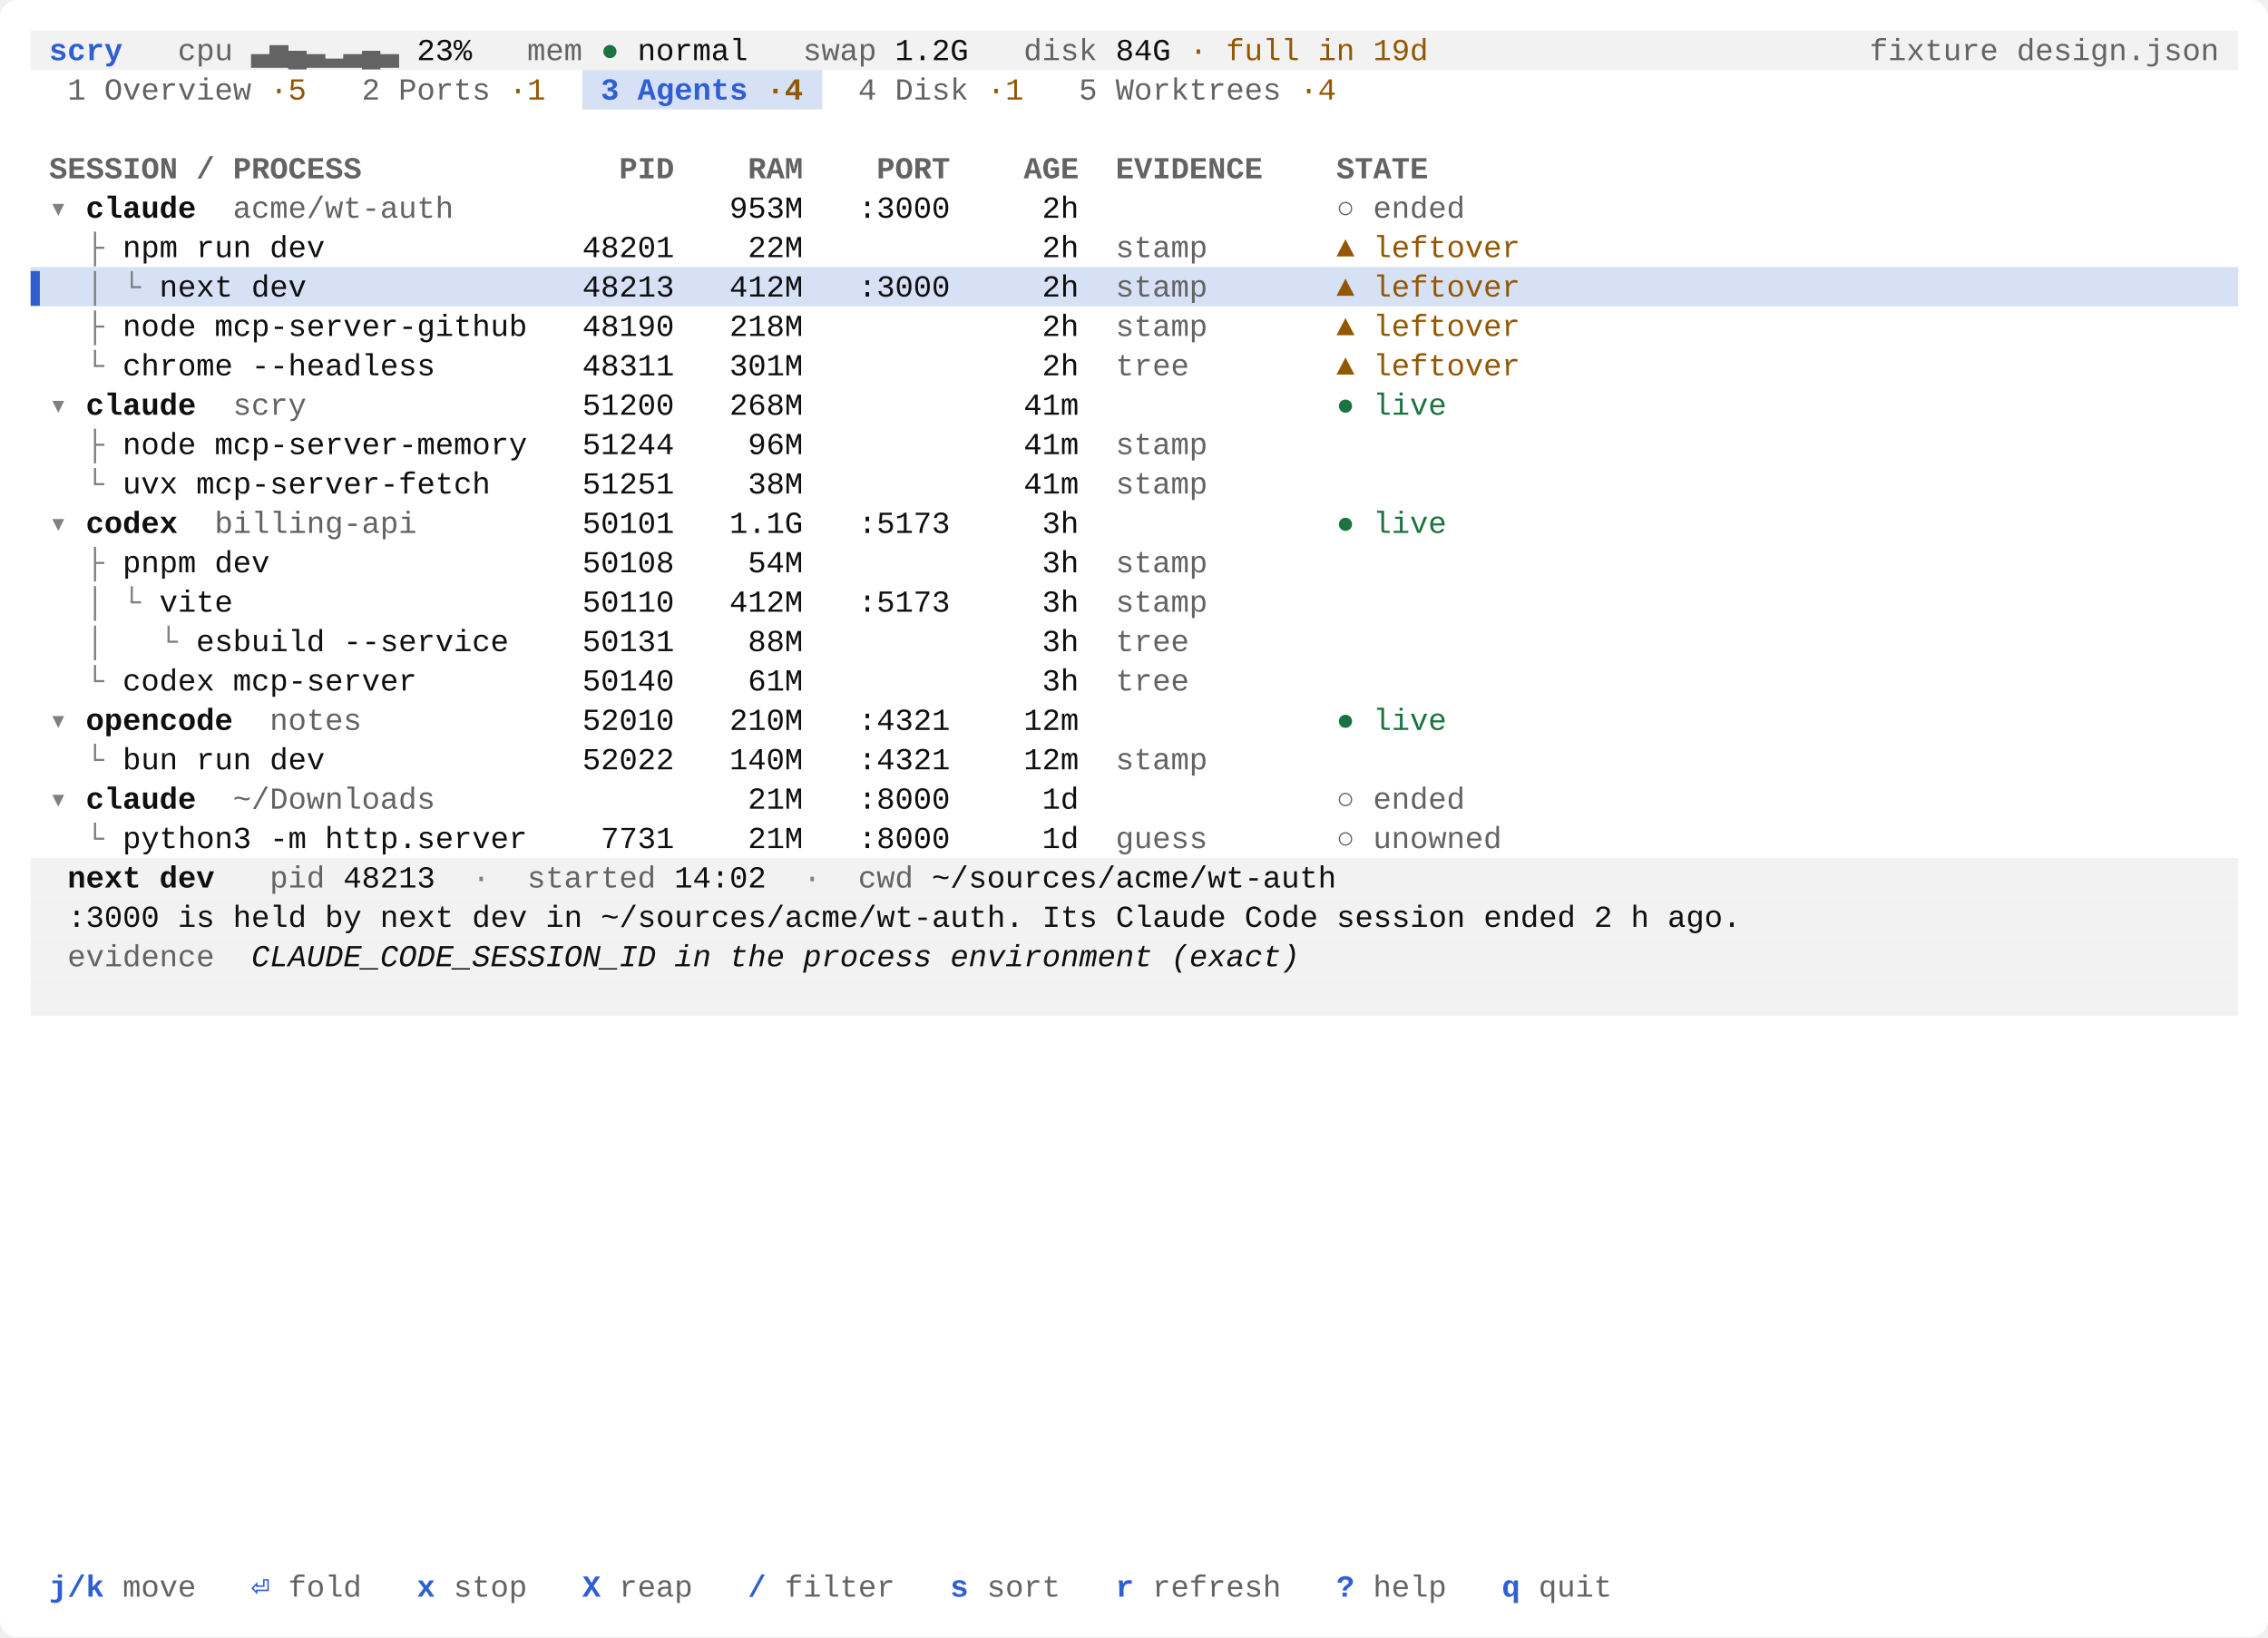
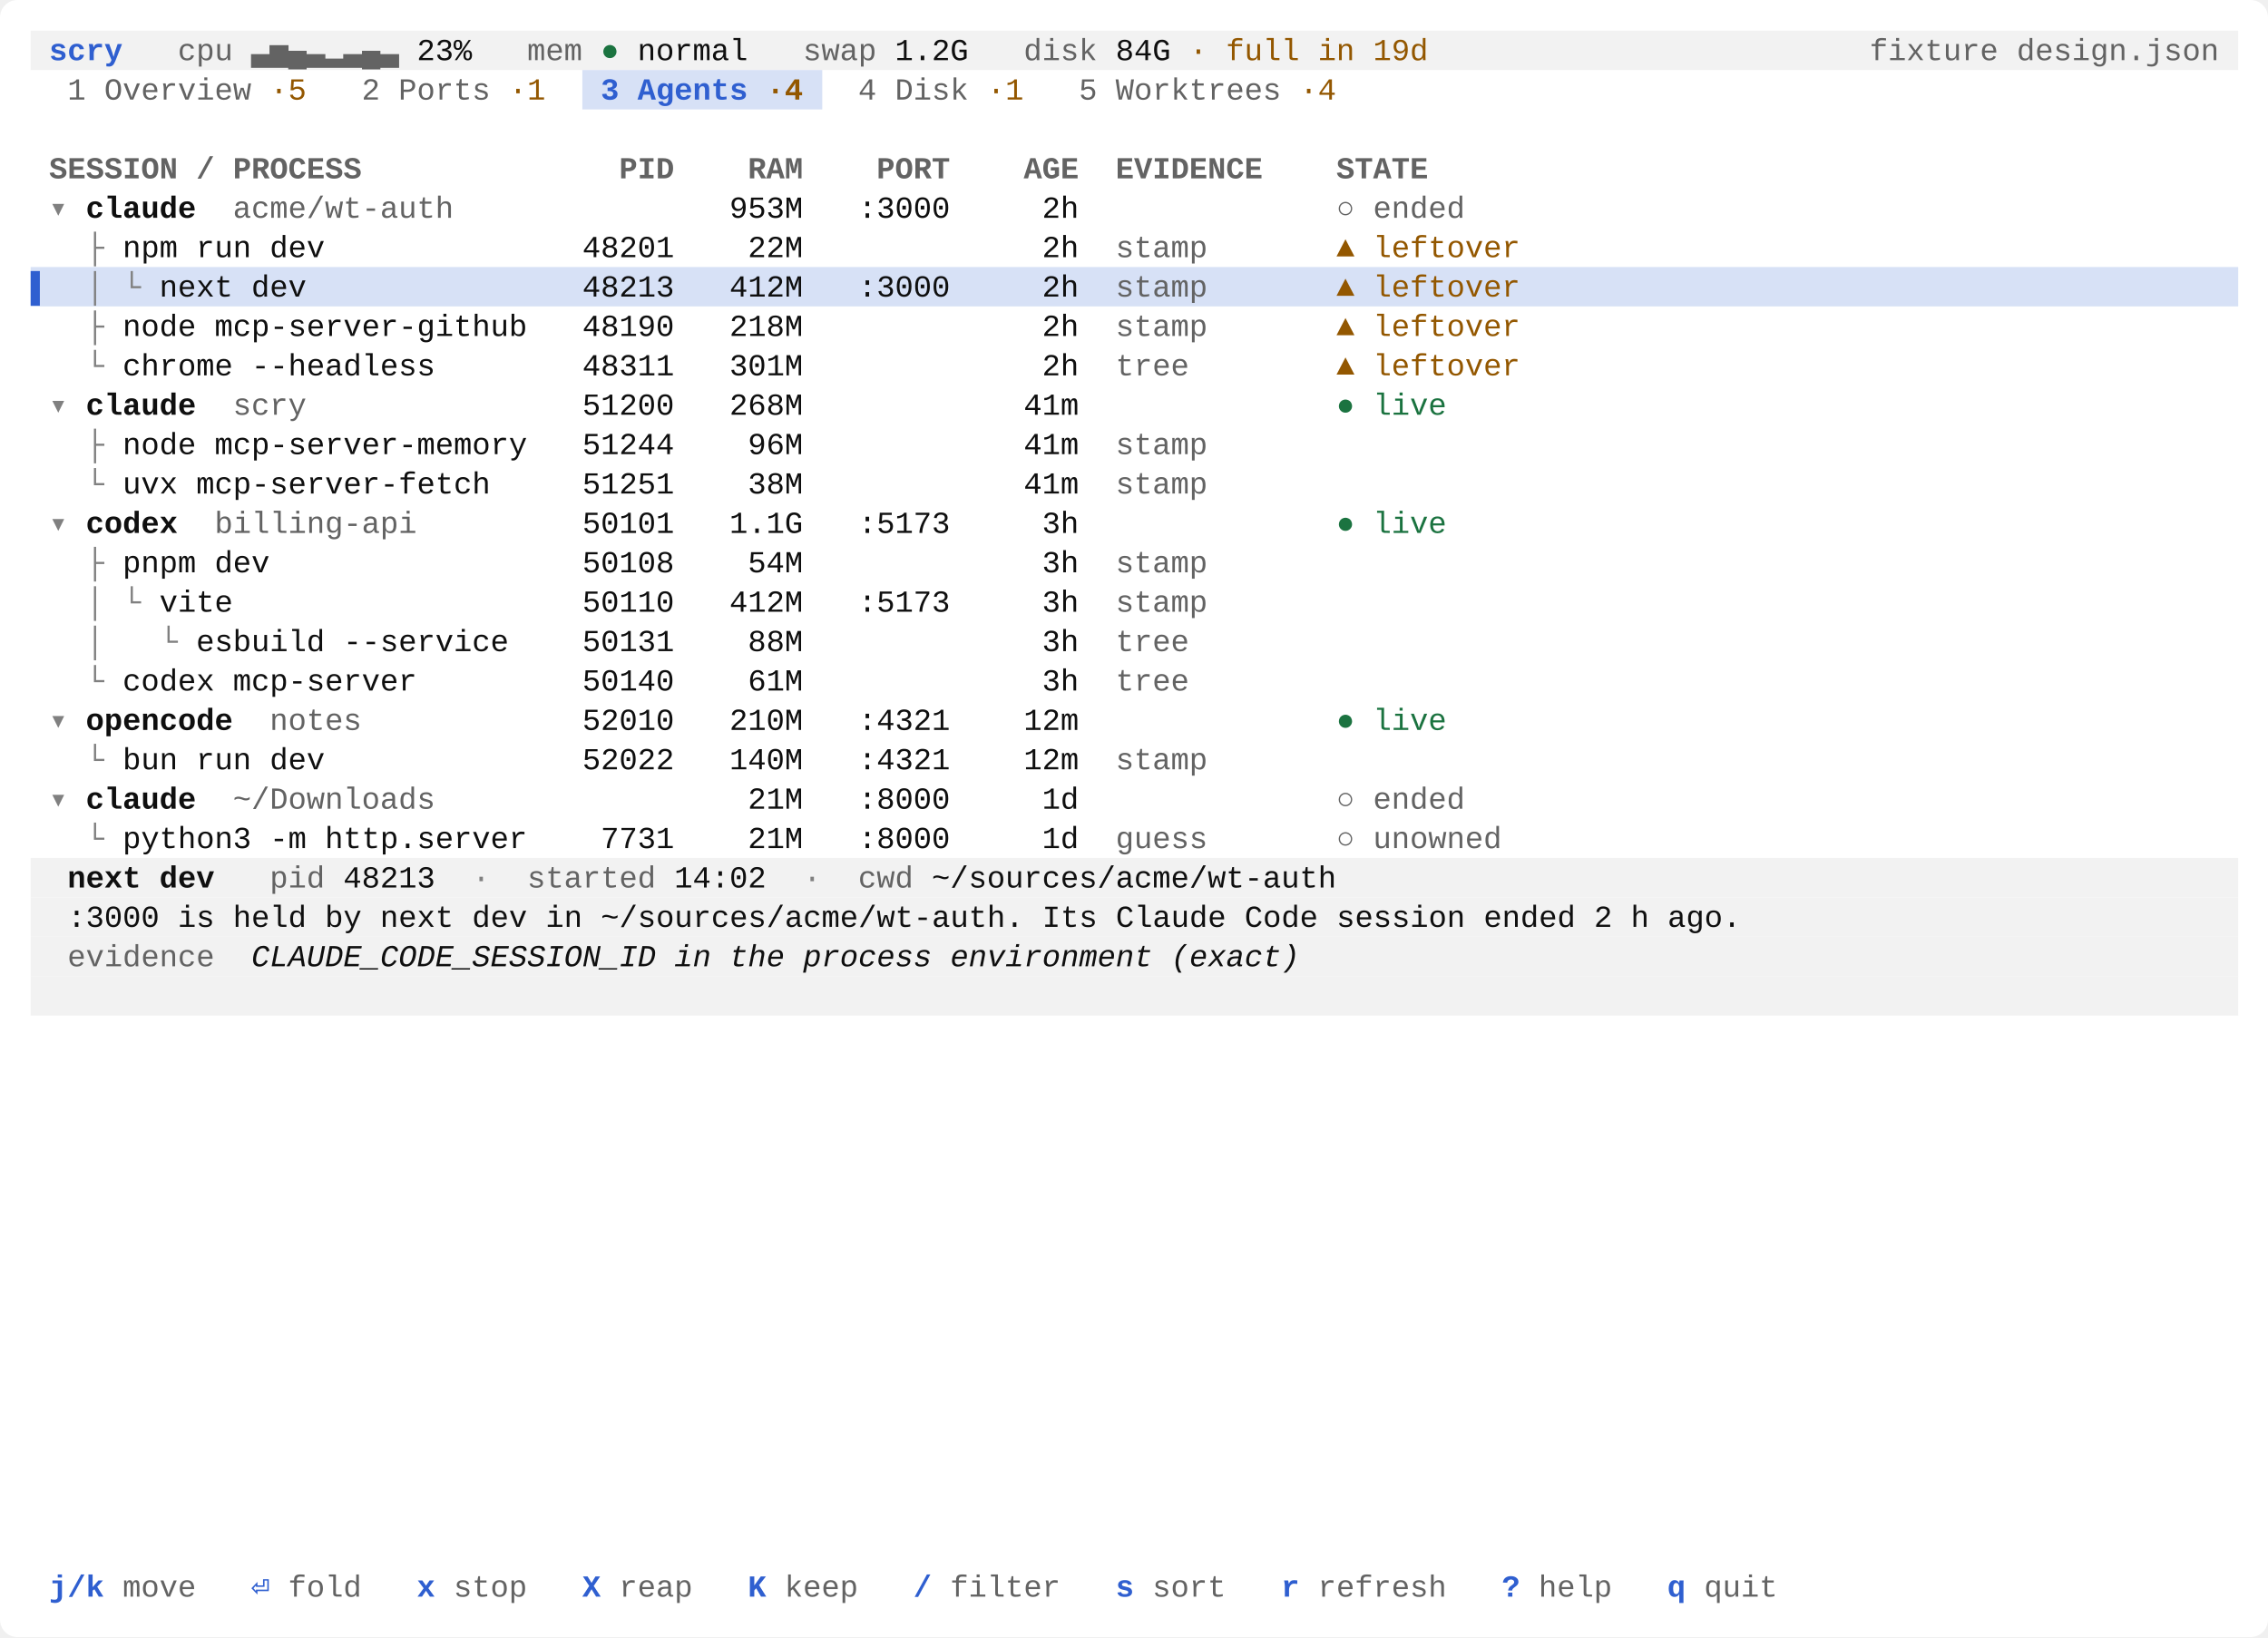
<svg xmlns="http://www.w3.org/2000/svg" width="1036" height="748" viewBox="0 0 1036 748">
  <style>text{font-family:ui-monospace,SFMono-Regular,"SF Mono",Menlo,Consolas,"Liberation Mono","DejaVu Sans Mono",monospace;font-size:14px;white-space:pre}</style>
  <rect width="1036" height="748" rx="8" fill="#ffffff" />
  <g transform="translate(14 14)">
    <rect x="0.0" y="0" width="1008.4" height="18" fill="#f2f2f2" />
    <text x="8.4" y="13.5" fill="#2f5fd0" textLength="33.6" lengthAdjust="spacingAndGlyphs" xml:space="preserve" font-weight="700">scry</text>
    <text x="67.2" y="13.5" fill="#636363" textLength="100.8" lengthAdjust="spacingAndGlyphs" xml:space="preserve">cpu ▃▅▄▃▂▃▄▃</text>
    <text x="176.4" y="13.5" fill="#0f0f0f" textLength="25.2" lengthAdjust="spacingAndGlyphs" xml:space="preserve">23%</text>
    <text x="226.8" y="13.5" fill="#636363" textLength="25.2" lengthAdjust="spacingAndGlyphs" xml:space="preserve">mem</text>
    <text x="260.4" y="13.5" fill="#1b7340" textLength="8.4" lengthAdjust="spacingAndGlyphs" xml:space="preserve">●</text>
    <text x="277.2" y="13.5" fill="#0f0f0f" textLength="50.4" lengthAdjust="spacingAndGlyphs" xml:space="preserve">normal</text>
    <text x="352.8" y="13.5" fill="#636363" textLength="33.6" lengthAdjust="spacingAndGlyphs" xml:space="preserve">swap</text>
    <text x="394.8" y="13.5" fill="#0f0f0f" textLength="33.6" lengthAdjust="spacingAndGlyphs" xml:space="preserve">1.2G</text>
    <text x="453.6" y="13.5" fill="#636363" textLength="33.6" lengthAdjust="spacingAndGlyphs" xml:space="preserve">disk</text>
    <text x="495.6" y="13.5" fill="#0f0f0f" textLength="25.2" lengthAdjust="spacingAndGlyphs" xml:space="preserve">84G</text>
    <text x="529.2" y="13.5" fill="#935700" textLength="109.2" lengthAdjust="spacingAndGlyphs" xml:space="preserve">· full in 19d</text>
    <text x="840.0" y="13.5" fill="#636363" textLength="159.6" lengthAdjust="spacingAndGlyphs" xml:space="preserve">fixture design.json</text>
    <rect x="252.0" y="18" width="109.6" height="18" fill="#d7e1f6" />
    <text x="16.8" y="31.5" fill="#636363" textLength="84.0" lengthAdjust="spacingAndGlyphs" xml:space="preserve">1 Overview</text>
    <text x="109.2" y="31.5" fill="#935700" textLength="16.8" lengthAdjust="spacingAndGlyphs" xml:space="preserve">·5</text>
    <text x="151.2" y="31.5" fill="#636363" textLength="58.8" lengthAdjust="spacingAndGlyphs" xml:space="preserve">2 Ports</text>
    <text x="218.4" y="31.5" fill="#935700" textLength="16.8" lengthAdjust="spacingAndGlyphs" xml:space="preserve">·1</text>
    <text x="260.4" y="31.5" fill="#2f5fd0" textLength="67.2" lengthAdjust="spacingAndGlyphs" xml:space="preserve" font-weight="700">3 Agents</text>
    <text x="336.0" y="31.5" fill="#935700" textLength="16.8" lengthAdjust="spacingAndGlyphs" xml:space="preserve" font-weight="700">·4</text>
    <text x="378.0" y="31.5" fill="#636363" textLength="50.4" lengthAdjust="spacingAndGlyphs" xml:space="preserve">4 Disk</text>
    <text x="436.8" y="31.5" fill="#935700" textLength="16.8" lengthAdjust="spacingAndGlyphs" xml:space="preserve">·1</text>
    <text x="478.8" y="31.5" fill="#636363" textLength="92.4" lengthAdjust="spacingAndGlyphs" xml:space="preserve">5 Worktrees</text>
    <text x="579.6" y="31.5" fill="#935700" textLength="16.8" lengthAdjust="spacingAndGlyphs" xml:space="preserve">·4</text>
    <text x="8.4" y="67.5" fill="#636363" textLength="142.8" lengthAdjust="spacingAndGlyphs" xml:space="preserve" font-weight="700">SESSION / PROCESS</text>
    <text x="268.8" y="67.5" fill="#636363" textLength="25.2" lengthAdjust="spacingAndGlyphs" xml:space="preserve" font-weight="700">PID</text>
    <text x="327.6" y="67.5" fill="#636363" textLength="25.2" lengthAdjust="spacingAndGlyphs" xml:space="preserve" font-weight="700">RAM</text>
    <text x="386.4" y="67.5" fill="#636363" textLength="33.6" lengthAdjust="spacingAndGlyphs" xml:space="preserve" font-weight="700">PORT</text>
    <text x="453.6" y="67.5" fill="#636363" textLength="25.2" lengthAdjust="spacingAndGlyphs" xml:space="preserve" font-weight="700">AGE</text>
    <text x="495.6" y="67.5" fill="#636363" textLength="67.2" lengthAdjust="spacingAndGlyphs" xml:space="preserve" font-weight="700">EVIDENCE</text>
    <text x="596.4" y="67.5" fill="#636363" textLength="42.0" lengthAdjust="spacingAndGlyphs" xml:space="preserve" font-weight="700">STATE</text>
    <text x="8.4" y="85.5" fill="#808080" textLength="8.4" lengthAdjust="spacingAndGlyphs" xml:space="preserve">▾</text>
    <text x="25.2" y="85.5" fill="#0f0f0f" textLength="50.4" lengthAdjust="spacingAndGlyphs" xml:space="preserve" font-weight="700">claude</text>
    <text x="92.4" y="85.5" fill="#636363" textLength="100.8" lengthAdjust="spacingAndGlyphs" xml:space="preserve">acme/wt-auth</text>
    <text x="319.2" y="85.5" fill="#0f0f0f" textLength="33.6" lengthAdjust="spacingAndGlyphs" xml:space="preserve">953M</text>
    <text x="378.0" y="85.5" fill="#0f0f0f" textLength="42.0" lengthAdjust="spacingAndGlyphs" xml:space="preserve">:3000</text>
    <text x="462.0" y="85.5" fill="#0f0f0f" textLength="16.8" lengthAdjust="spacingAndGlyphs" xml:space="preserve">2h</text>
    <text x="596.4" y="85.5" fill="#636363" textLength="58.8" lengthAdjust="spacingAndGlyphs" xml:space="preserve">○ ended</text>
    <text x="25.2" y="103.5" fill="#808080" textLength="8.4" lengthAdjust="spacingAndGlyphs" xml:space="preserve">├</text>
    <text x="42.0" y="103.5" fill="#0f0f0f" textLength="92.4" lengthAdjust="spacingAndGlyphs" xml:space="preserve">npm run dev</text>
    <text x="252.0" y="103.5" fill="#0f0f0f" textLength="42.0" lengthAdjust="spacingAndGlyphs" xml:space="preserve">48201</text>
    <text x="327.6" y="103.5" fill="#0f0f0f" textLength="25.2" lengthAdjust="spacingAndGlyphs" xml:space="preserve">22M</text>
    <text x="462.0" y="103.5" fill="#0f0f0f" textLength="16.8" lengthAdjust="spacingAndGlyphs" xml:space="preserve">2h</text>
    <text x="495.6" y="103.5" fill="#636363" textLength="42.0" lengthAdjust="spacingAndGlyphs" xml:space="preserve">stamp</text>
    <text x="596.4" y="103.5" fill="#935700" textLength="84.0" lengthAdjust="spacingAndGlyphs" xml:space="preserve">▲ leftover</text>
    <rect x="0.0" y="108" width="1008.4" height="18" fill="#d7e1f6" />
    <text x="0.0" y="121.5" fill="#2f5fd0" textLength="8.4" lengthAdjust="spacingAndGlyphs" xml:space="preserve">▌</text>
    <text x="25.2" y="121.5" fill="#808080" textLength="25.2" lengthAdjust="spacingAndGlyphs" xml:space="preserve">│ └</text>
    <text x="58.8" y="121.5" fill="#0f0f0f" textLength="67.2" lengthAdjust="spacingAndGlyphs" xml:space="preserve">next dev</text>
    <text x="252.0" y="121.5" fill="#0f0f0f" textLength="42.0" lengthAdjust="spacingAndGlyphs" xml:space="preserve">48213</text>
    <text x="319.2" y="121.5" fill="#0f0f0f" textLength="33.6" lengthAdjust="spacingAndGlyphs" xml:space="preserve">412M</text>
    <text x="378.0" y="121.5" fill="#0f0f0f" textLength="42.0" lengthAdjust="spacingAndGlyphs" xml:space="preserve">:3000</text>
    <text x="462.0" y="121.5" fill="#0f0f0f" textLength="16.8" lengthAdjust="spacingAndGlyphs" xml:space="preserve">2h</text>
    <text x="495.6" y="121.5" fill="#636363" textLength="42.0" lengthAdjust="spacingAndGlyphs" xml:space="preserve">stamp</text>
    <text x="596.4" y="121.5" fill="#935700" textLength="84.0" lengthAdjust="spacingAndGlyphs" xml:space="preserve">▲ leftover</text>
    <text x="25.2" y="139.5" fill="#808080" textLength="8.4" lengthAdjust="spacingAndGlyphs" xml:space="preserve">├</text>
    <text x="42.0" y="139.5" fill="#0f0f0f" textLength="184.8" lengthAdjust="spacingAndGlyphs" xml:space="preserve">node mcp-server-github</text>
    <text x="252.0" y="139.5" fill="#0f0f0f" textLength="42.0" lengthAdjust="spacingAndGlyphs" xml:space="preserve">48190</text>
    <text x="319.2" y="139.5" fill="#0f0f0f" textLength="33.6" lengthAdjust="spacingAndGlyphs" xml:space="preserve">218M</text>
    <text x="462.0" y="139.5" fill="#0f0f0f" textLength="16.8" lengthAdjust="spacingAndGlyphs" xml:space="preserve">2h</text>
    <text x="495.6" y="139.5" fill="#636363" textLength="42.0" lengthAdjust="spacingAndGlyphs" xml:space="preserve">stamp</text>
    <text x="596.4" y="139.5" fill="#935700" textLength="84.0" lengthAdjust="spacingAndGlyphs" xml:space="preserve">▲ leftover</text>
    <text x="25.2" y="157.5" fill="#808080" textLength="8.4" lengthAdjust="spacingAndGlyphs" xml:space="preserve">└</text>
    <text x="42.0" y="157.5" fill="#0f0f0f" textLength="142.8" lengthAdjust="spacingAndGlyphs" xml:space="preserve">chrome --headless</text>
    <text x="252.0" y="157.5" fill="#0f0f0f" textLength="42.0" lengthAdjust="spacingAndGlyphs" xml:space="preserve">48311</text>
    <text x="319.2" y="157.5" fill="#0f0f0f" textLength="33.6" lengthAdjust="spacingAndGlyphs" xml:space="preserve">301M</text>
    <text x="462.0" y="157.5" fill="#0f0f0f" textLength="16.8" lengthAdjust="spacingAndGlyphs" xml:space="preserve">2h</text>
    <text x="495.6" y="157.5" fill="#636363" textLength="33.6" lengthAdjust="spacingAndGlyphs" xml:space="preserve">tree</text>
    <text x="596.4" y="157.5" fill="#935700" textLength="84.0" lengthAdjust="spacingAndGlyphs" xml:space="preserve">▲ leftover</text>
    <text x="8.4" y="175.5" fill="#808080" textLength="8.4" lengthAdjust="spacingAndGlyphs" xml:space="preserve">▾</text>
    <text x="25.2" y="175.5" fill="#0f0f0f" textLength="50.4" lengthAdjust="spacingAndGlyphs" xml:space="preserve" font-weight="700">claude</text>
    <text x="92.4" y="175.5" fill="#636363" textLength="33.6" lengthAdjust="spacingAndGlyphs" xml:space="preserve">scry</text>
    <text x="252.0" y="175.5" fill="#0f0f0f" textLength="42.0" lengthAdjust="spacingAndGlyphs" xml:space="preserve">51200</text>
    <text x="319.2" y="175.5" fill="#0f0f0f" textLength="33.6" lengthAdjust="spacingAndGlyphs" xml:space="preserve">268M</text>
    <text x="453.6" y="175.5" fill="#0f0f0f" textLength="25.2" lengthAdjust="spacingAndGlyphs" xml:space="preserve">41m</text>
    <text x="596.4" y="175.5" fill="#1b7340" textLength="50.4" lengthAdjust="spacingAndGlyphs" xml:space="preserve">● live</text>
    <text x="25.2" y="193.5" fill="#808080" textLength="8.4" lengthAdjust="spacingAndGlyphs" xml:space="preserve">├</text>
    <text x="42.0" y="193.5" fill="#0f0f0f" textLength="184.8" lengthAdjust="spacingAndGlyphs" xml:space="preserve">node mcp-server-memory</text>
    <text x="252.0" y="193.5" fill="#0f0f0f" textLength="42.0" lengthAdjust="spacingAndGlyphs" xml:space="preserve">51244</text>
    <text x="327.6" y="193.5" fill="#0f0f0f" textLength="25.2" lengthAdjust="spacingAndGlyphs" xml:space="preserve">96M</text>
    <text x="453.6" y="193.5" fill="#0f0f0f" textLength="25.2" lengthAdjust="spacingAndGlyphs" xml:space="preserve">41m</text>
    <text x="495.6" y="193.5" fill="#636363" textLength="42.0" lengthAdjust="spacingAndGlyphs" xml:space="preserve">stamp</text>
    <text x="25.2" y="211.5" fill="#808080" textLength="8.4" lengthAdjust="spacingAndGlyphs" xml:space="preserve">└</text>
    <text x="42.0" y="211.5" fill="#0f0f0f" textLength="168.0" lengthAdjust="spacingAndGlyphs" xml:space="preserve">uvx mcp-server-fetch</text>
    <text x="252.0" y="211.5" fill="#0f0f0f" textLength="42.0" lengthAdjust="spacingAndGlyphs" xml:space="preserve">51251</text>
    <text x="327.6" y="211.5" fill="#0f0f0f" textLength="25.2" lengthAdjust="spacingAndGlyphs" xml:space="preserve">38M</text>
    <text x="453.6" y="211.5" fill="#0f0f0f" textLength="25.2" lengthAdjust="spacingAndGlyphs" xml:space="preserve">41m</text>
    <text x="495.6" y="211.5" fill="#636363" textLength="42.0" lengthAdjust="spacingAndGlyphs" xml:space="preserve">stamp</text>
    <text x="8.4" y="229.5" fill="#808080" textLength="8.4" lengthAdjust="spacingAndGlyphs" xml:space="preserve">▾</text>
    <text x="25.2" y="229.5" fill="#0f0f0f" textLength="42.0" lengthAdjust="spacingAndGlyphs" xml:space="preserve" font-weight="700">codex</text>
    <text x="84.0" y="229.5" fill="#636363" textLength="92.4" lengthAdjust="spacingAndGlyphs" xml:space="preserve">billing-api</text>
    <text x="252.0" y="229.5" fill="#0f0f0f" textLength="42.0" lengthAdjust="spacingAndGlyphs" xml:space="preserve">50101</text>
    <text x="319.2" y="229.5" fill="#0f0f0f" textLength="33.6" lengthAdjust="spacingAndGlyphs" xml:space="preserve">1.1G</text>
    <text x="378.0" y="229.5" fill="#0f0f0f" textLength="42.0" lengthAdjust="spacingAndGlyphs" xml:space="preserve">:5173</text>
    <text x="462.0" y="229.5" fill="#0f0f0f" textLength="16.8" lengthAdjust="spacingAndGlyphs" xml:space="preserve">3h</text>
    <text x="596.4" y="229.5" fill="#1b7340" textLength="50.4" lengthAdjust="spacingAndGlyphs" xml:space="preserve">● live</text>
    <text x="25.2" y="247.5" fill="#808080" textLength="8.4" lengthAdjust="spacingAndGlyphs" xml:space="preserve">├</text>
    <text x="42.0" y="247.5" fill="#0f0f0f" textLength="67.2" lengthAdjust="spacingAndGlyphs" xml:space="preserve">pnpm dev</text>
    <text x="252.0" y="247.5" fill="#0f0f0f" textLength="42.0" lengthAdjust="spacingAndGlyphs" xml:space="preserve">50108</text>
    <text x="327.6" y="247.5" fill="#0f0f0f" textLength="25.2" lengthAdjust="spacingAndGlyphs" xml:space="preserve">54M</text>
    <text x="462.0" y="247.5" fill="#0f0f0f" textLength="16.8" lengthAdjust="spacingAndGlyphs" xml:space="preserve">3h</text>
    <text x="495.6" y="247.5" fill="#636363" textLength="42.0" lengthAdjust="spacingAndGlyphs" xml:space="preserve">stamp</text>
    <text x="25.2" y="265.5" fill="#808080" textLength="25.2" lengthAdjust="spacingAndGlyphs" xml:space="preserve">│ └</text>
    <text x="58.8" y="265.5" fill="#0f0f0f" textLength="33.6" lengthAdjust="spacingAndGlyphs" xml:space="preserve">vite</text>
    <text x="252.0" y="265.5" fill="#0f0f0f" textLength="42.0" lengthAdjust="spacingAndGlyphs" xml:space="preserve">50110</text>
    <text x="319.2" y="265.5" fill="#0f0f0f" textLength="33.6" lengthAdjust="spacingAndGlyphs" xml:space="preserve">412M</text>
    <text x="378.0" y="265.5" fill="#0f0f0f" textLength="42.0" lengthAdjust="spacingAndGlyphs" xml:space="preserve">:5173</text>
    <text x="462.0" y="265.5" fill="#0f0f0f" textLength="16.8" lengthAdjust="spacingAndGlyphs" xml:space="preserve">3h</text>
    <text x="495.6" y="265.5" fill="#636363" textLength="42.0" lengthAdjust="spacingAndGlyphs" xml:space="preserve">stamp</text>
    <text x="25.2" y="283.5" fill="#808080" textLength="8.4" lengthAdjust="spacingAndGlyphs" xml:space="preserve">│</text>
    <text x="58.8" y="283.5" fill="#808080" textLength="8.4" lengthAdjust="spacingAndGlyphs" xml:space="preserve">└</text>
    <text x="75.6" y="283.5" fill="#0f0f0f" textLength="142.8" lengthAdjust="spacingAndGlyphs" xml:space="preserve">esbuild --service</text>
    <text x="252.0" y="283.5" fill="#0f0f0f" textLength="42.0" lengthAdjust="spacingAndGlyphs" xml:space="preserve">50131</text>
    <text x="327.6" y="283.5" fill="#0f0f0f" textLength="25.2" lengthAdjust="spacingAndGlyphs" xml:space="preserve">88M</text>
    <text x="462.0" y="283.5" fill="#0f0f0f" textLength="16.8" lengthAdjust="spacingAndGlyphs" xml:space="preserve">3h</text>
    <text x="495.6" y="283.5" fill="#636363" textLength="33.6" lengthAdjust="spacingAndGlyphs" xml:space="preserve">tree</text>
    <text x="25.2" y="301.5" fill="#808080" textLength="8.4" lengthAdjust="spacingAndGlyphs" xml:space="preserve">└</text>
    <text x="42.0" y="301.5" fill="#0f0f0f" textLength="134.4" lengthAdjust="spacingAndGlyphs" xml:space="preserve">codex mcp-server</text>
    <text x="252.0" y="301.5" fill="#0f0f0f" textLength="42.0" lengthAdjust="spacingAndGlyphs" xml:space="preserve">50140</text>
    <text x="327.6" y="301.5" fill="#0f0f0f" textLength="25.2" lengthAdjust="spacingAndGlyphs" xml:space="preserve">61M</text>
    <text x="462.0" y="301.5" fill="#0f0f0f" textLength="16.8" lengthAdjust="spacingAndGlyphs" xml:space="preserve">3h</text>
    <text x="495.6" y="301.5" fill="#636363" textLength="33.6" lengthAdjust="spacingAndGlyphs" xml:space="preserve">tree</text>
    <text x="8.4" y="319.5" fill="#808080" textLength="8.4" lengthAdjust="spacingAndGlyphs" xml:space="preserve">▾</text>
    <text x="25.2" y="319.5" fill="#0f0f0f" textLength="67.2" lengthAdjust="spacingAndGlyphs" xml:space="preserve" font-weight="700">opencode</text>
    <text x="109.2" y="319.5" fill="#636363" textLength="42.0" lengthAdjust="spacingAndGlyphs" xml:space="preserve">notes</text>
    <text x="252.0" y="319.5" fill="#0f0f0f" textLength="42.0" lengthAdjust="spacingAndGlyphs" xml:space="preserve">52010</text>
    <text x="319.2" y="319.5" fill="#0f0f0f" textLength="33.6" lengthAdjust="spacingAndGlyphs" xml:space="preserve">210M</text>
    <text x="378.0" y="319.5" fill="#0f0f0f" textLength="42.0" lengthAdjust="spacingAndGlyphs" xml:space="preserve">:4321</text>
    <text x="453.6" y="319.5" fill="#0f0f0f" textLength="25.2" lengthAdjust="spacingAndGlyphs" xml:space="preserve">12m</text>
    <text x="596.4" y="319.5" fill="#1b7340" textLength="50.4" lengthAdjust="spacingAndGlyphs" xml:space="preserve">● live</text>
    <text x="25.2" y="337.5" fill="#808080" textLength="8.4" lengthAdjust="spacingAndGlyphs" xml:space="preserve">└</text>
    <text x="42.0" y="337.5" fill="#0f0f0f" textLength="92.4" lengthAdjust="spacingAndGlyphs" xml:space="preserve">bun run dev</text>
    <text x="252.0" y="337.5" fill="#0f0f0f" textLength="42.0" lengthAdjust="spacingAndGlyphs" xml:space="preserve">52022</text>
    <text x="319.2" y="337.5" fill="#0f0f0f" textLength="33.6" lengthAdjust="spacingAndGlyphs" xml:space="preserve">140M</text>
    <text x="378.0" y="337.5" fill="#0f0f0f" textLength="42.0" lengthAdjust="spacingAndGlyphs" xml:space="preserve">:4321</text>
    <text x="453.6" y="337.5" fill="#0f0f0f" textLength="25.2" lengthAdjust="spacingAndGlyphs" xml:space="preserve">12m</text>
    <text x="495.6" y="337.5" fill="#636363" textLength="42.0" lengthAdjust="spacingAndGlyphs" xml:space="preserve">stamp</text>
    <text x="8.4" y="355.5" fill="#808080" textLength="8.4" lengthAdjust="spacingAndGlyphs" xml:space="preserve">▾</text>
    <text x="25.2" y="355.5" fill="#0f0f0f" textLength="50.4" lengthAdjust="spacingAndGlyphs" xml:space="preserve" font-weight="700">claude</text>
    <text x="92.4" y="355.5" fill="#636363" textLength="92.4" lengthAdjust="spacingAndGlyphs" xml:space="preserve">~/Downloads</text>
    <text x="327.6" y="355.5" fill="#0f0f0f" textLength="25.2" lengthAdjust="spacingAndGlyphs" xml:space="preserve">21M</text>
    <text x="378.0" y="355.5" fill="#0f0f0f" textLength="42.0" lengthAdjust="spacingAndGlyphs" xml:space="preserve">:8000</text>
    <text x="462.0" y="355.5" fill="#0f0f0f" textLength="16.8" lengthAdjust="spacingAndGlyphs" xml:space="preserve">1d</text>
    <text x="596.4" y="355.5" fill="#636363" textLength="58.8" lengthAdjust="spacingAndGlyphs" xml:space="preserve">○ ended</text>
    <text x="25.2" y="373.5" fill="#808080" textLength="8.4" lengthAdjust="spacingAndGlyphs" xml:space="preserve">└</text>
    <text x="42.0" y="373.5" fill="#0f0f0f" textLength="184.8" lengthAdjust="spacingAndGlyphs" xml:space="preserve">python3 -m http.server</text>
    <text x="260.4" y="373.5" fill="#0f0f0f" textLength="33.6" lengthAdjust="spacingAndGlyphs" xml:space="preserve">7731</text>
    <text x="327.6" y="373.5" fill="#0f0f0f" textLength="25.2" lengthAdjust="spacingAndGlyphs" xml:space="preserve">21M</text>
    <text x="378.0" y="373.5" fill="#0f0f0f" textLength="42.0" lengthAdjust="spacingAndGlyphs" xml:space="preserve">:8000</text>
    <text x="462.0" y="373.5" fill="#0f0f0f" textLength="16.8" lengthAdjust="spacingAndGlyphs" xml:space="preserve">1d</text>
    <text x="495.6" y="373.5" fill="#636363" textLength="42.0" lengthAdjust="spacingAndGlyphs" xml:space="preserve">guess</text>
    <text x="596.4" y="373.5" fill="#636363" textLength="75.6" lengthAdjust="spacingAndGlyphs" xml:space="preserve">○ unowned</text>
    <rect x="0.0" y="378" width="1008.4" height="18" fill="#f2f2f2" />
    <text x="16.8" y="391.5" fill="#0f0f0f" textLength="67.2" lengthAdjust="spacingAndGlyphs" xml:space="preserve" font-weight="700">next dev</text>
    <text x="109.2" y="391.5" fill="#636363" textLength="25.2" lengthAdjust="spacingAndGlyphs" xml:space="preserve">pid</text>
    <text x="142.8" y="391.5" fill="#0f0f0f" textLength="42.0" lengthAdjust="spacingAndGlyphs" xml:space="preserve">48213</text>
    <text x="201.6" y="391.5" fill="#808080" textLength="8.4" lengthAdjust="spacingAndGlyphs" xml:space="preserve">·</text>
    <text x="226.8" y="391.5" fill="#636363" textLength="58.8" lengthAdjust="spacingAndGlyphs" xml:space="preserve">started</text>
    <text x="294.0" y="391.5" fill="#0f0f0f" textLength="42.0" lengthAdjust="spacingAndGlyphs" xml:space="preserve">14:02</text>
    <text x="352.8" y="391.5" fill="#808080" textLength="8.4" lengthAdjust="spacingAndGlyphs" xml:space="preserve">·</text>
    <text x="378.0" y="391.5" fill="#636363" textLength="25.2" lengthAdjust="spacingAndGlyphs" xml:space="preserve">cwd</text>
    <text x="411.6" y="391.5" fill="#0f0f0f" textLength="184.8" lengthAdjust="spacingAndGlyphs" xml:space="preserve">~/sources/acme/wt-auth</text>
    <rect x="0.0" y="396" width="1008.4" height="18" fill="#f2f2f2" />
    <text x="16.8" y="409.5" fill="#0f0f0f" textLength="764.4" lengthAdjust="spacingAndGlyphs" xml:space="preserve">:3000 is held by next dev in ~/sources/acme/wt-auth. Its Claude Code session ended 2 h ago.</text>
    <rect x="0.0" y="414" width="1008.4" height="18" fill="#f2f2f2" />
    <text x="16.8" y="427.5" fill="#636363" textLength="67.2" lengthAdjust="spacingAndGlyphs" xml:space="preserve">evidence</text>
    <text x="100.8" y="427.5" fill="#0f0f0f" textLength="478.8" lengthAdjust="spacingAndGlyphs" xml:space="preserve" font-style="italic">CLAUDE_CODE_SESSION_ID in the process environment (exact)</text>
    <rect x="0.0" y="432" width="1008.4" height="18" fill="#f2f2f2" />
    <text x="8.4" y="715.5" fill="#2f5fd0" textLength="25.2" lengthAdjust="spacingAndGlyphs" xml:space="preserve" font-weight="700">j/k</text>
    <text x="42.0" y="715.5" fill="#636363" textLength="33.6" lengthAdjust="spacingAndGlyphs" xml:space="preserve">move</text>
    <text x="100.8" y="715.5" fill="#2f5fd0" textLength="8.4" lengthAdjust="spacingAndGlyphs" xml:space="preserve" font-weight="700">⏎</text>
    <text x="117.6" y="715.5" fill="#636363" textLength="33.6" lengthAdjust="spacingAndGlyphs" xml:space="preserve">fold</text>
    <text x="176.4" y="715.5" fill="#2f5fd0" textLength="8.4" lengthAdjust="spacingAndGlyphs" xml:space="preserve" font-weight="700">x</text>
    <text x="193.2" y="715.5" fill="#636363" textLength="33.6" lengthAdjust="spacingAndGlyphs" xml:space="preserve">stop</text>
    <text x="252.0" y="715.5" fill="#2f5fd0" textLength="8.4" lengthAdjust="spacingAndGlyphs" xml:space="preserve" font-weight="700">X</text>
    <text x="268.8" y="715.5" fill="#636363" textLength="33.6" lengthAdjust="spacingAndGlyphs" xml:space="preserve">reap</text>
-     <text x="327.6" y="715.5" fill="#2f5fd0" textLength="8.4" lengthAdjust="spacingAndGlyphs" xml:space="preserve" font-weight="700">/</text>
-     <text x="344.4" y="715.5" fill="#636363" textLength="50.4" lengthAdjust="spacingAndGlyphs" xml:space="preserve">filter</text>
-     <text x="420.0" y="715.5" fill="#2f5fd0" textLength="8.4" lengthAdjust="spacingAndGlyphs" xml:space="preserve" font-weight="700">s</text>
-     <text x="436.8" y="715.5" fill="#636363" textLength="33.6" lengthAdjust="spacingAndGlyphs" xml:space="preserve">sort</text>
-     <text x="495.6" y="715.5" fill="#2f5fd0" textLength="8.4" lengthAdjust="spacingAndGlyphs" xml:space="preserve" font-weight="700">r</text>
-     <text x="512.4" y="715.5" fill="#636363" textLength="58.8" lengthAdjust="spacingAndGlyphs" xml:space="preserve">refresh</text>
-     <text x="596.4" y="715.5" fill="#2f5fd0" textLength="8.4" lengthAdjust="spacingAndGlyphs" xml:space="preserve" font-weight="700">?</text>
-     <text x="613.2" y="715.5" fill="#636363" textLength="33.6" lengthAdjust="spacingAndGlyphs" xml:space="preserve">help</text>
-     <text x="672.0" y="715.5" fill="#2f5fd0" textLength="8.4" lengthAdjust="spacingAndGlyphs" xml:space="preserve" font-weight="700">q</text>
-     <text x="688.8" y="715.5" fill="#636363" textLength="33.6" lengthAdjust="spacingAndGlyphs" xml:space="preserve">quit</text>
+     <text x="327.6" y="715.5" fill="#2f5fd0" textLength="8.4" lengthAdjust="spacingAndGlyphs" xml:space="preserve" font-weight="700">K</text>
+     <text x="344.4" y="715.5" fill="#636363" textLength="33.6" lengthAdjust="spacingAndGlyphs" xml:space="preserve">keep</text>
+     <text x="403.2" y="715.5" fill="#2f5fd0" textLength="8.4" lengthAdjust="spacingAndGlyphs" xml:space="preserve" font-weight="700">/</text>
+     <text x="420.0" y="715.5" fill="#636363" textLength="50.4" lengthAdjust="spacingAndGlyphs" xml:space="preserve">filter</text>
+     <text x="495.6" y="715.5" fill="#2f5fd0" textLength="8.4" lengthAdjust="spacingAndGlyphs" xml:space="preserve" font-weight="700">s</text>
+     <text x="512.4" y="715.5" fill="#636363" textLength="33.6" lengthAdjust="spacingAndGlyphs" xml:space="preserve">sort</text>
+     <text x="571.2" y="715.5" fill="#2f5fd0" textLength="8.4" lengthAdjust="spacingAndGlyphs" xml:space="preserve" font-weight="700">r</text>
+     <text x="588.0" y="715.5" fill="#636363" textLength="58.8" lengthAdjust="spacingAndGlyphs" xml:space="preserve">refresh</text>
+     <text x="672.0" y="715.5" fill="#2f5fd0" textLength="8.4" lengthAdjust="spacingAndGlyphs" xml:space="preserve" font-weight="700">?</text>
+     <text x="688.8" y="715.5" fill="#636363" textLength="33.6" lengthAdjust="spacingAndGlyphs" xml:space="preserve">help</text>
+     <text x="747.6" y="715.5" fill="#2f5fd0" textLength="8.4" lengthAdjust="spacingAndGlyphs" xml:space="preserve" font-weight="700">q</text>
+     <text x="764.4" y="715.5" fill="#636363" textLength="33.6" lengthAdjust="spacingAndGlyphs" xml:space="preserve">quit</text>
  </g>
</svg>
